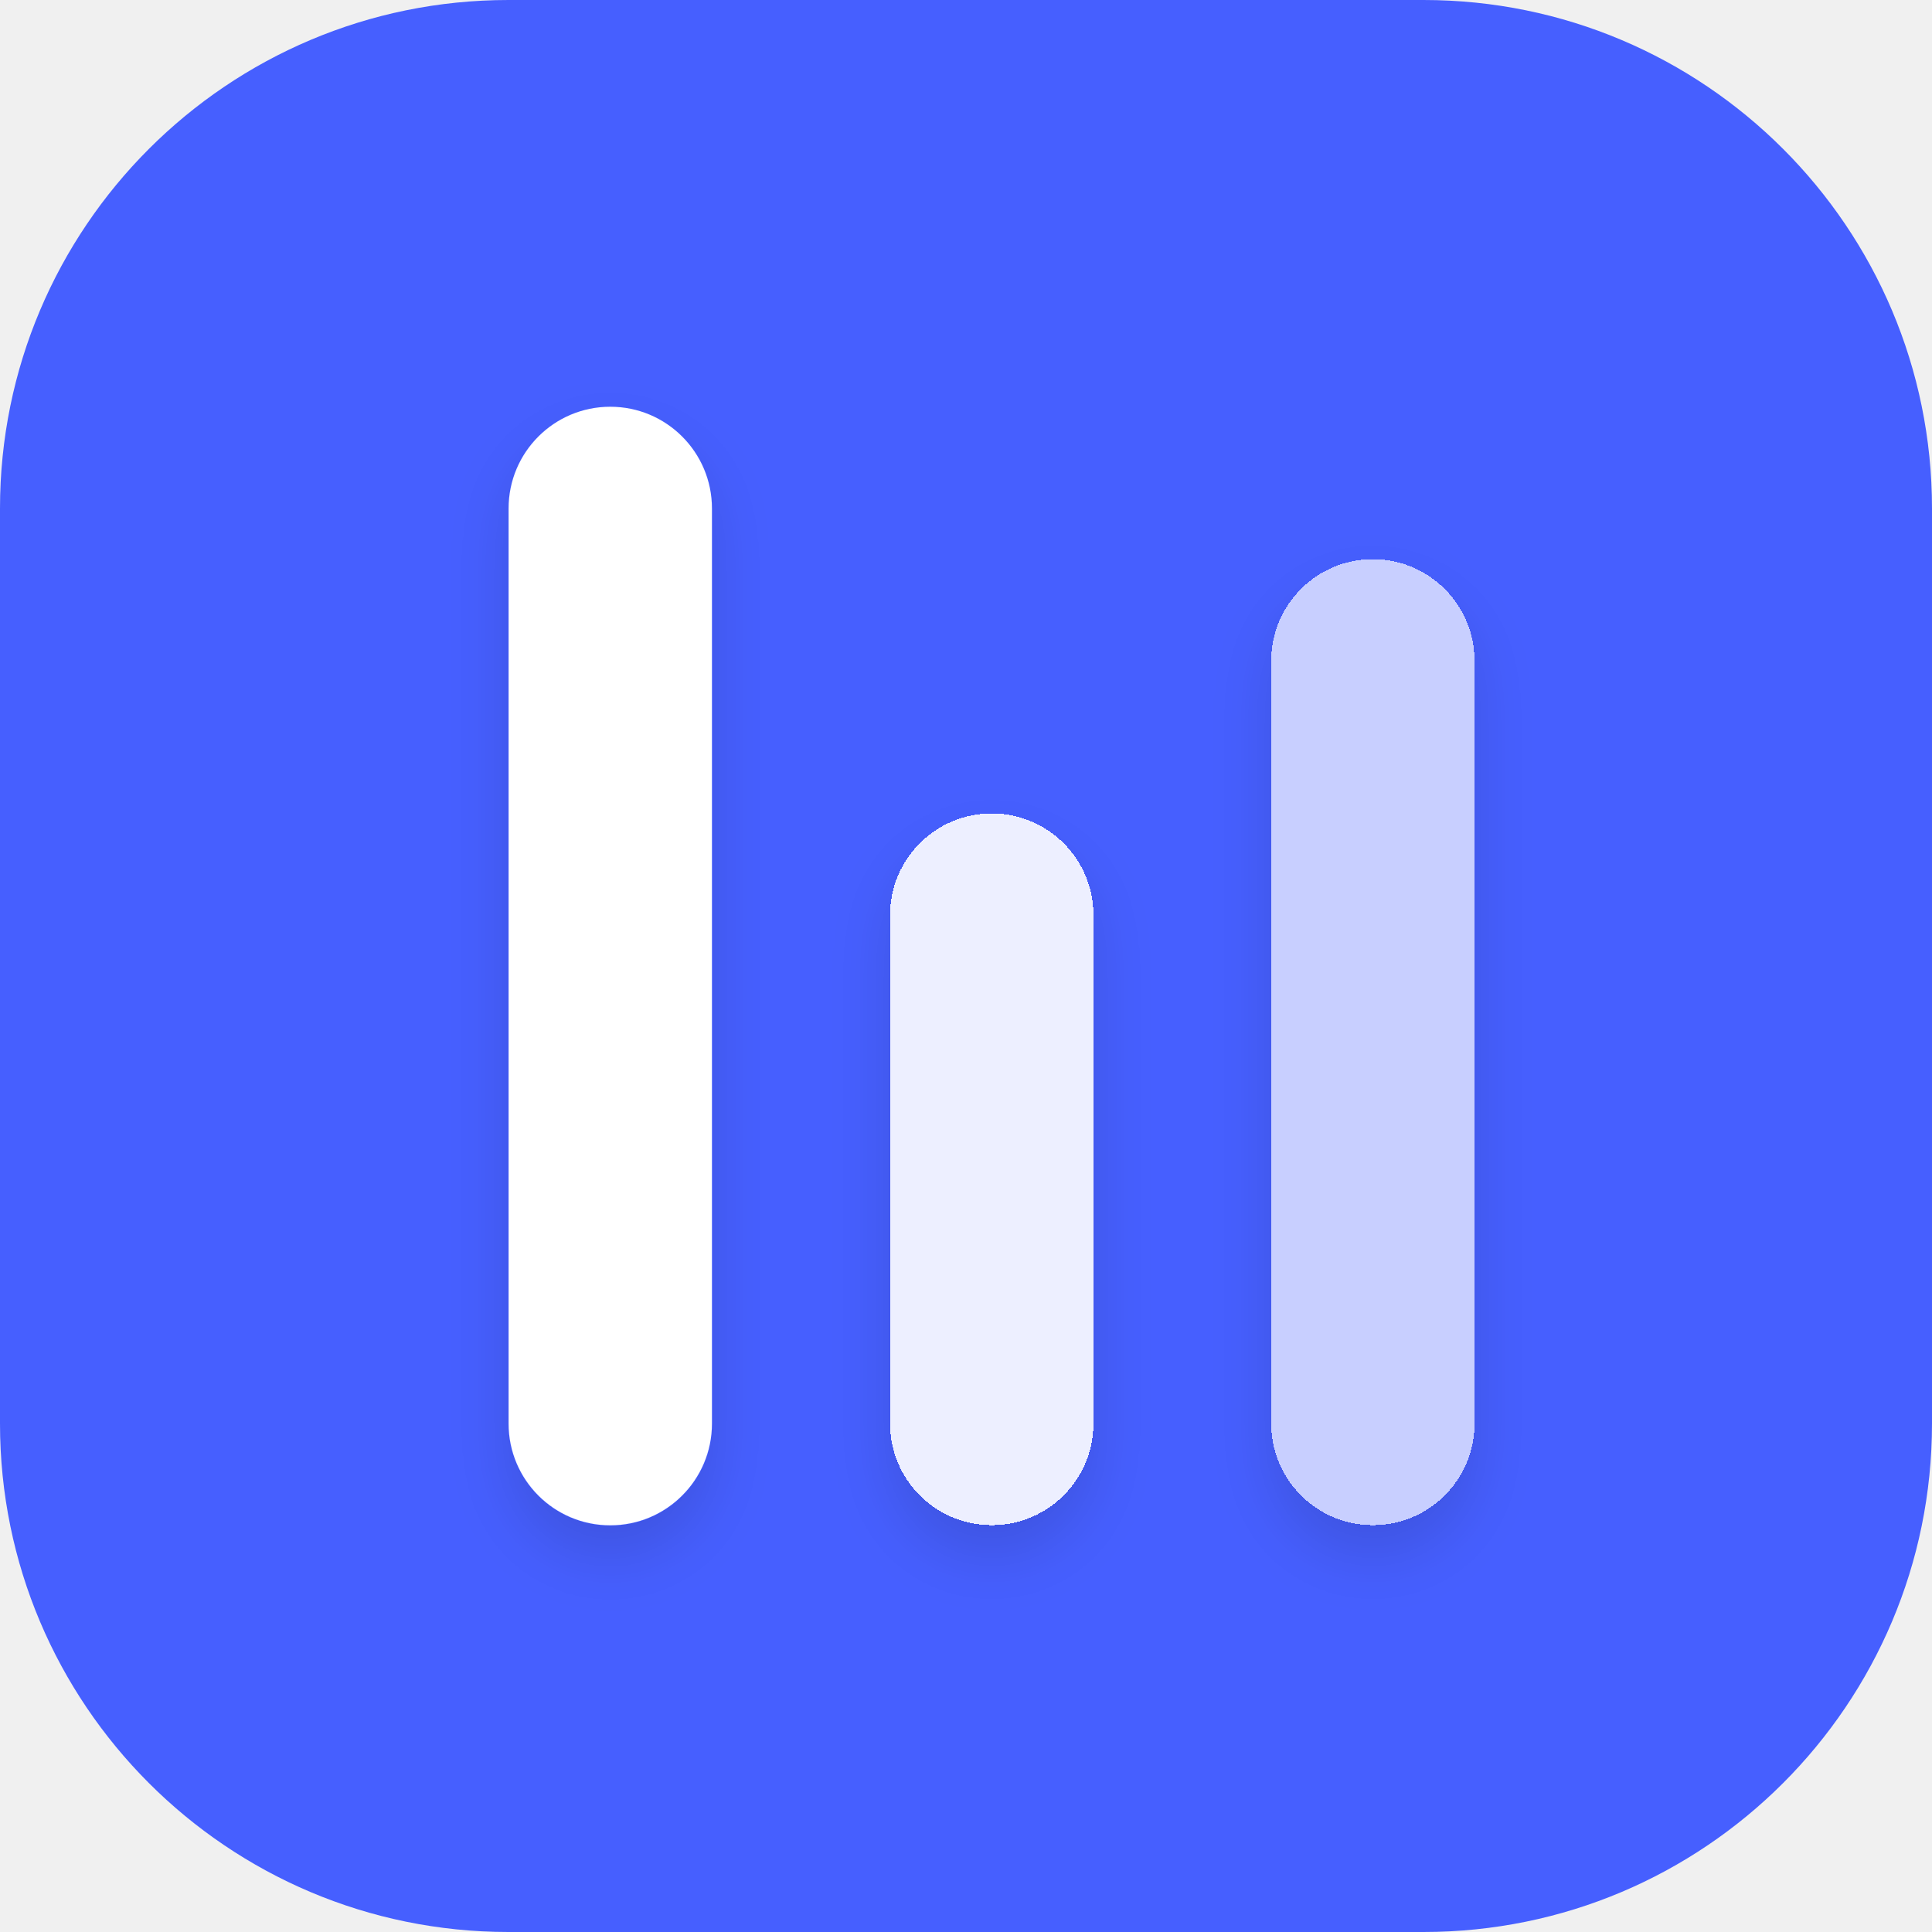
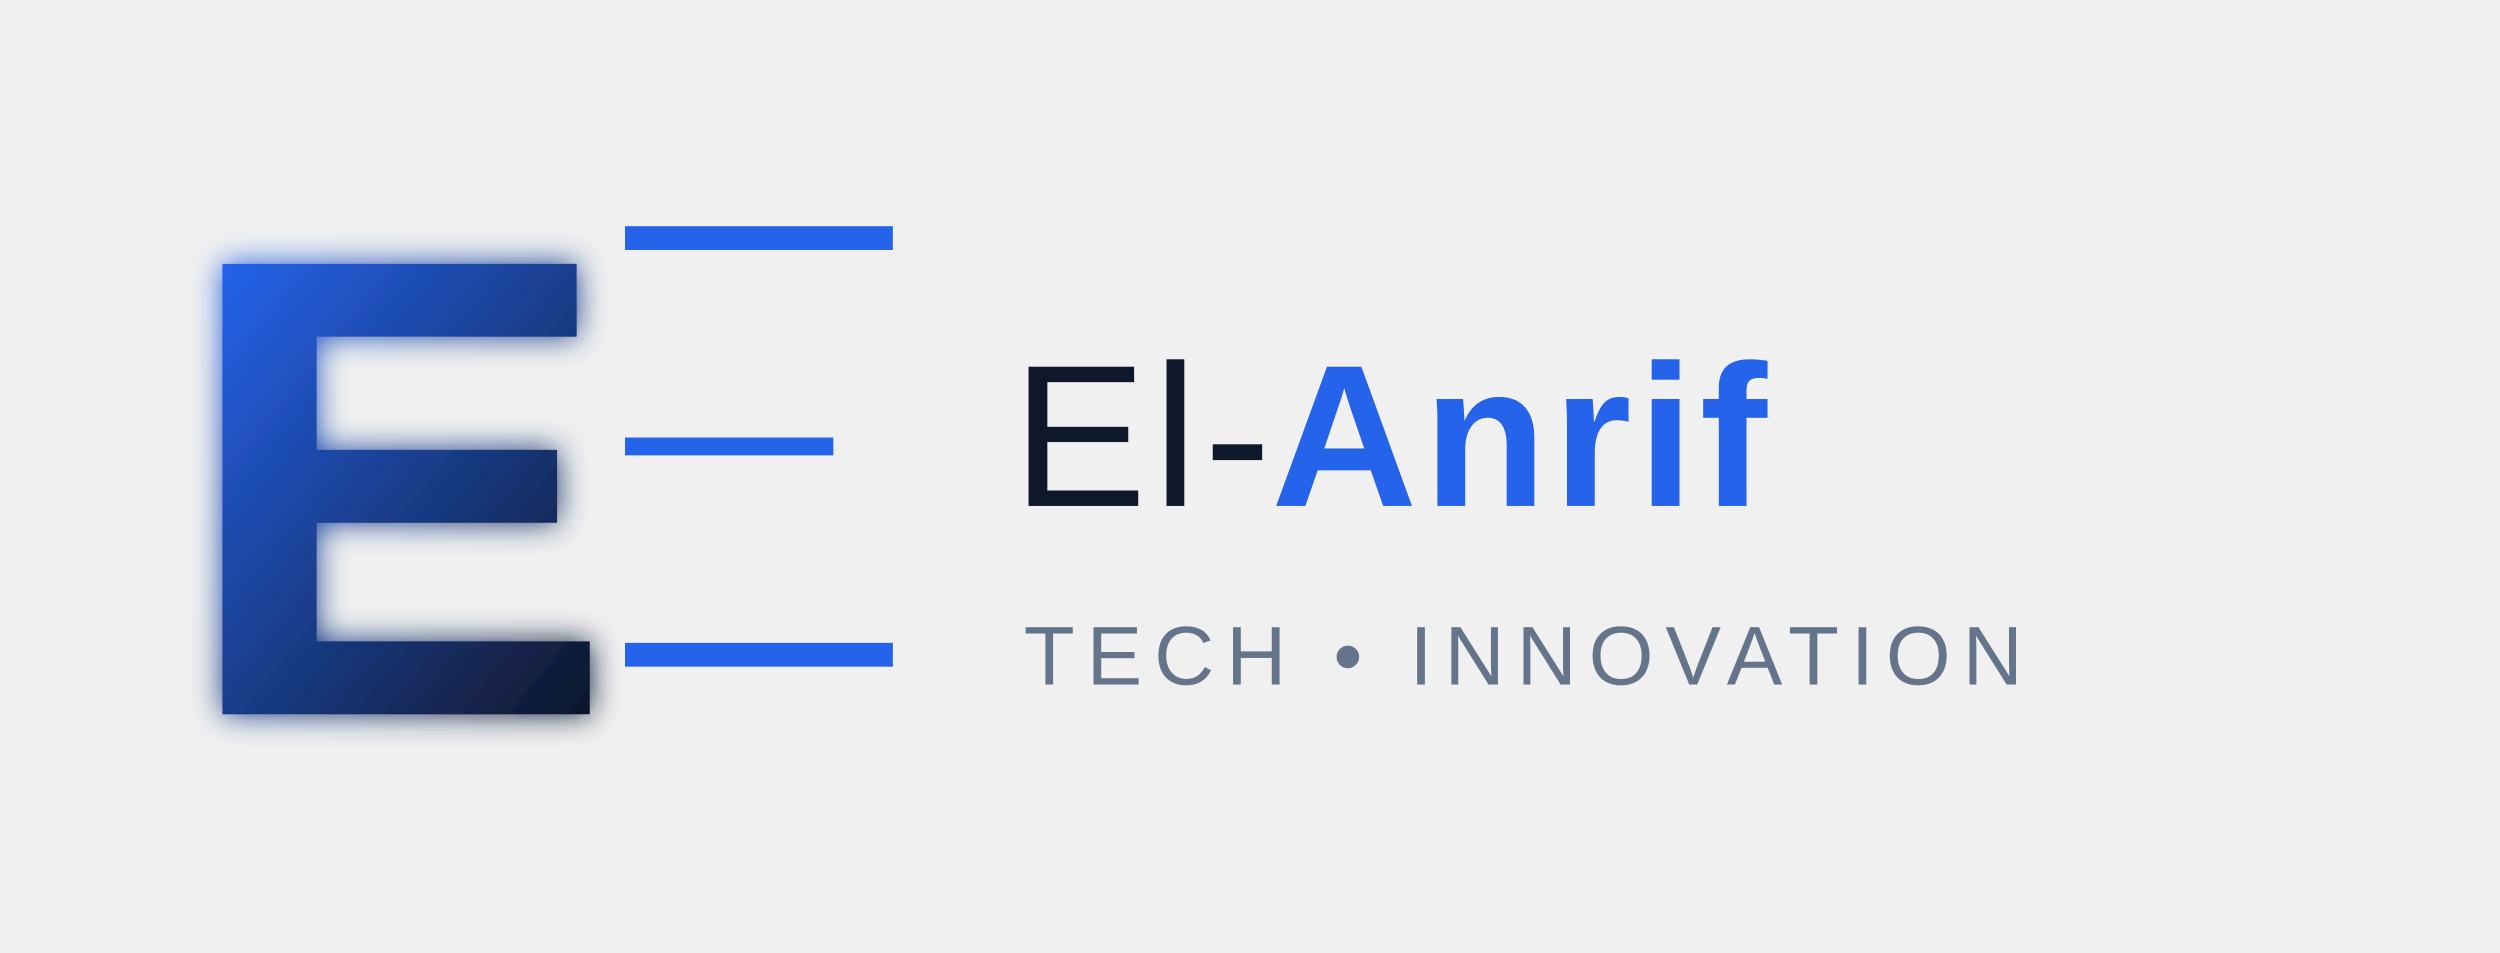
- <svg xmlns="http://www.w3.org/2000/svg" width="32" height="32" viewBox="0 0 32 32" fill="none">
-   <path d="M0 8.421C0 3.77 3.77 0 8.421 0H23.579C28.23 0 32 3.77 32 8.421V23.579C32 28.23 28.23 32 23.579 32H8.421C3.77 32 0 28.23 0 23.579V8.421Z" fill="#465FFF" />
-   <g filter="url(#filter0_d_1884_16361)">
-     <path d="M8.424 8.422C8.424 7.491 9.178 6.737 10.108 6.737C11.038 6.737 11.792 7.491 11.792 8.422V23.579C11.792 24.51 11.038 25.264 10.108 25.264C9.178 25.264 8.424 24.51 8.424 23.579V8.422Z" fill="white" />
-   </g>
-   <g filter="url(#filter1_d_1884_16361)">
-     <path d="M14.742 15.157C14.742 14.227 15.496 13.473 16.426 13.473C17.357 13.473 18.111 14.227 18.111 15.157V23.578C18.111 24.508 17.357 25.262 16.426 25.262C15.496 25.262 14.742 24.508 14.742 23.578V15.157Z" fill="white" fill-opacity="0.9" shape-rendering="crispEdges" />
-   </g>
-   <g filter="url(#filter2_d_1884_16361)">
-     <path d="M21.055 10.946C21.055 10.016 21.809 9.262 22.739 9.262C23.669 9.262 24.423 10.016 24.423 10.946V23.578C24.423 24.508 23.669 25.262 22.739 25.262C21.809 25.262 21.055 24.508 21.055 23.578V10.946Z" fill="white" fill-opacity="0.7" shape-rendering="crispEdges" />
-   </g>
+ <svg xmlns="http://www.w3.org/2000/svg" width="420" height="160" viewBox="0 0 420 160">
  <defs>
-     <filter id="filter0_d_1884_16361" x="7.424" y="6.237" width="5.368" height="20.526" filterUnits="userSpaceOnUse" color-interpolation-filters="sRGB">
-       <feFlood flood-opacity="0" result="BackgroundImageFix" />
-       <feColorMatrix in="SourceAlpha" type="matrix" values="0 0 0 0 0 0 0 0 0 0 0 0 0 0 0 0 0 0 127 0" result="hardAlpha" />
-       <feOffset dy="0.5" />
-       <feGaussianBlur stdDeviation="0.5" />
-       <feComposite in2="hardAlpha" operator="out" />
-       <feColorMatrix type="matrix" values="0 0 0 0 0 0 0 0 0 0 0 0 0 0 0 0 0 0 0.12 0" />
-       <feBlend mode="normal" in2="BackgroundImageFix" result="effect1_dropShadow_1884_16361" />
-       <feBlend mode="normal" in="SourceGraphic" in2="effect1_dropShadow_1884_16361" result="shape" />
-     </filter>
-     <filter id="filter1_d_1884_16361" x="13.742" y="12.973" width="5.368" height="13.789" filterUnits="userSpaceOnUse" color-interpolation-filters="sRGB">
-       <feFlood flood-opacity="0" result="BackgroundImageFix" />
-       <feColorMatrix in="SourceAlpha" type="matrix" values="0 0 0 0 0 0 0 0 0 0 0 0 0 0 0 0 0 0 127 0" result="hardAlpha" />
-       <feOffset dy="0.5" />
-       <feGaussianBlur stdDeviation="0.5" />
-       <feComposite in2="hardAlpha" operator="out" />
-       <feColorMatrix type="matrix" values="0 0 0 0 0 0 0 0 0 0 0 0 0 0 0 0 0 0 0.12 0" />
-       <feBlend mode="normal" in2="BackgroundImageFix" result="effect1_dropShadow_1884_16361" />
-       <feBlend mode="normal" in="SourceGraphic" in2="effect1_dropShadow_1884_16361" result="shape" />
-     </filter>
-     <filter id="filter2_d_1884_16361" x="20.055" y="8.762" width="5.368" height="18" filterUnits="userSpaceOnUse" color-interpolation-filters="sRGB">
-       <feFlood flood-opacity="0" result="BackgroundImageFix" />
-       <feColorMatrix in="SourceAlpha" type="matrix" values="0 0 0 0 0 0 0 0 0 0 0 0 0 0 0 0 0 0 127 0" result="hardAlpha" />
-       <feOffset dy="0.5" />
-       <feGaussianBlur stdDeviation="0.5" />
-       <feComposite in2="hardAlpha" operator="out" />
-       <feColorMatrix type="matrix" values="0 0 0 0 0 0 0 0 0 0 0 0 0 0 0 0 0 0 0.12 0" />
-       <feBlend mode="normal" in2="BackgroundImageFix" result="effect1_dropShadow_1884_16361" />
-       <feBlend mode="normal" in="SourceGraphic" in2="effect1_dropShadow_1884_16361" result="shape" />
+     <linearGradient id="eGradient" x1="0" y1="0" x2="1" y2="1">
+       <stop offset="0%" stop-color="#2563EB" />
+       <stop offset="100%" stop-color="#0F172A" />
+     </linearGradient>
+     <filter id="glow">
+       <feGaussianBlur stdDeviation="2.5" result="coloredBlur" />
+       <feMerge>
+         <feMergeNode in="coloredBlur" />
+         <feMergeNode in="SourceGraphic" />
+       </feMerge>
    </filter>
  </defs>
+   <text x="30" y="120" font-size="110" font-family="Arial, sans-serif" font-weight="800" fill="url(#eGradient)" filter="url(#glow)">
+     E
+   </text>
+   <line x1="105" y1="40" x2="150" y2="40" stroke="#2563EB" stroke-width="4" />
+   <line x1="105" y1="75" x2="140" y2="75" stroke="#2563EB" stroke-width="3" />
+   <line x1="105" y1="110" x2="150" y2="110" stroke="#2563EB" stroke-width="4" />
+   <text x="170" y="85" font-size="34" font-family="Arial, sans-serif" fill="#0F172A" letter-spacing="1">
+     El-<tspan fill="#2563EB" font-weight="700">Anrif</tspan>
+   </text>
+   <text x="172" y="115" font-size="14" font-family="Arial, sans-serif" fill="#64748B" letter-spacing="2">
+     TECH • INNOVATION
+   </text>
</svg>
